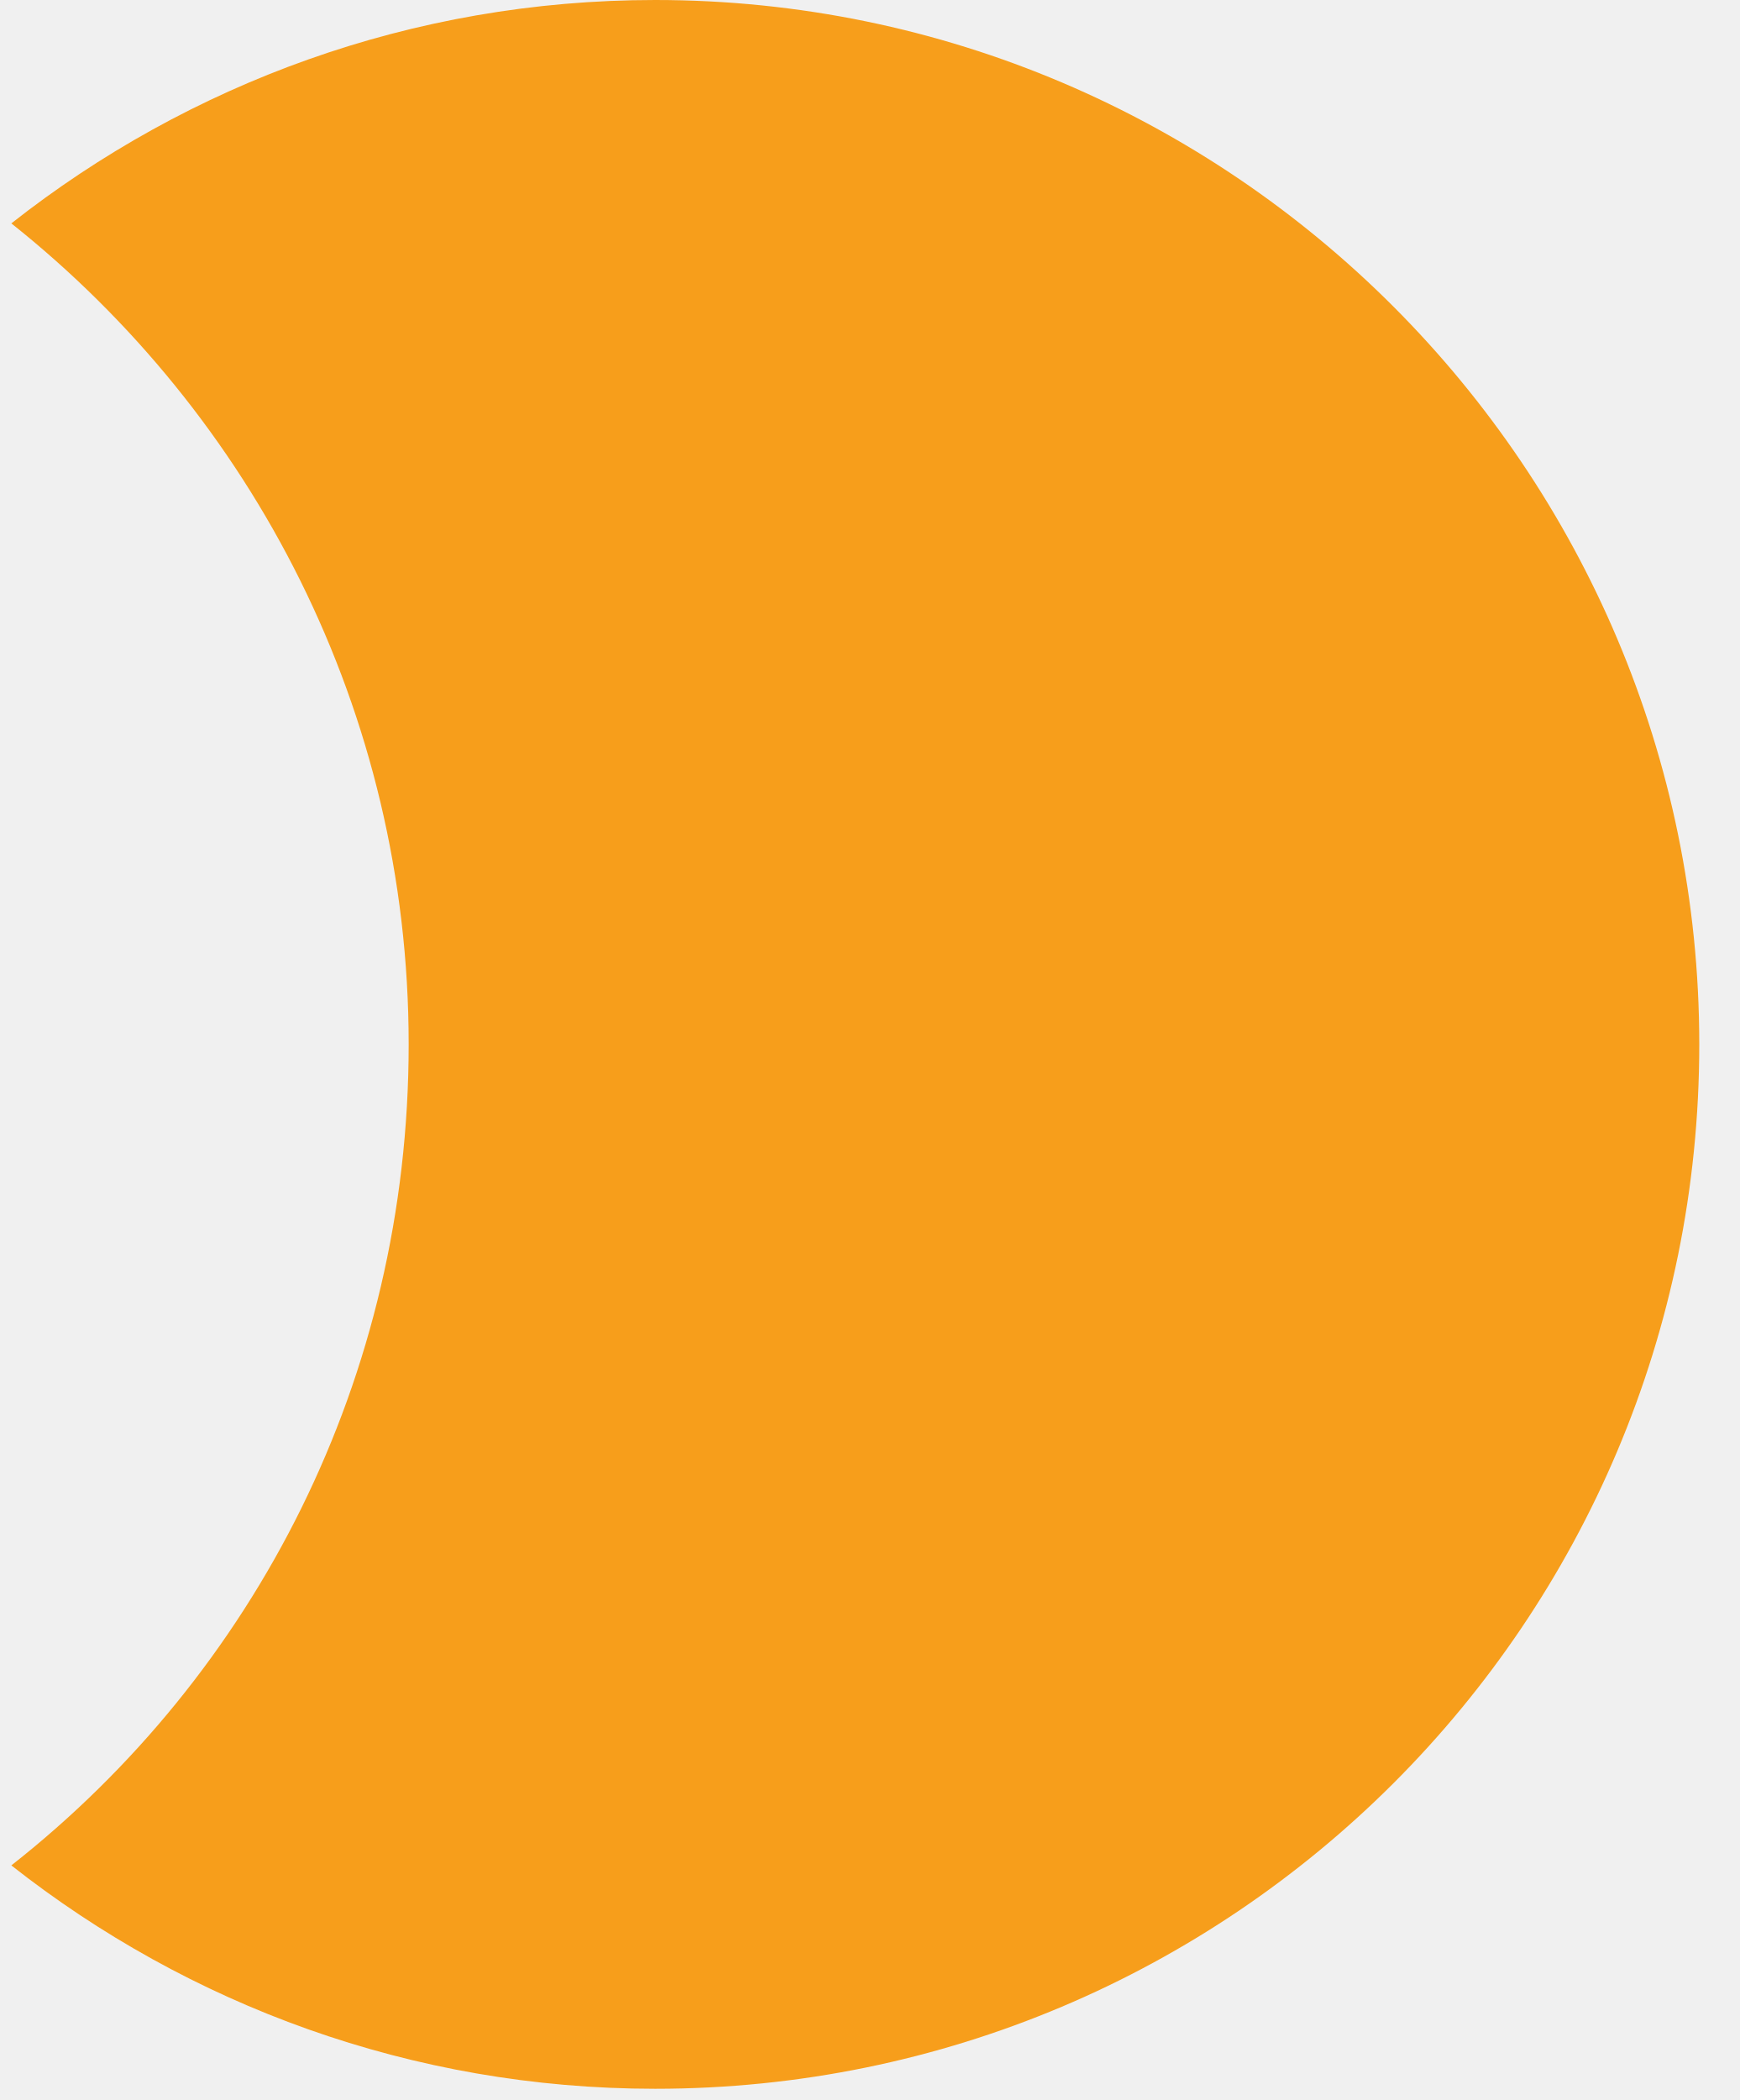
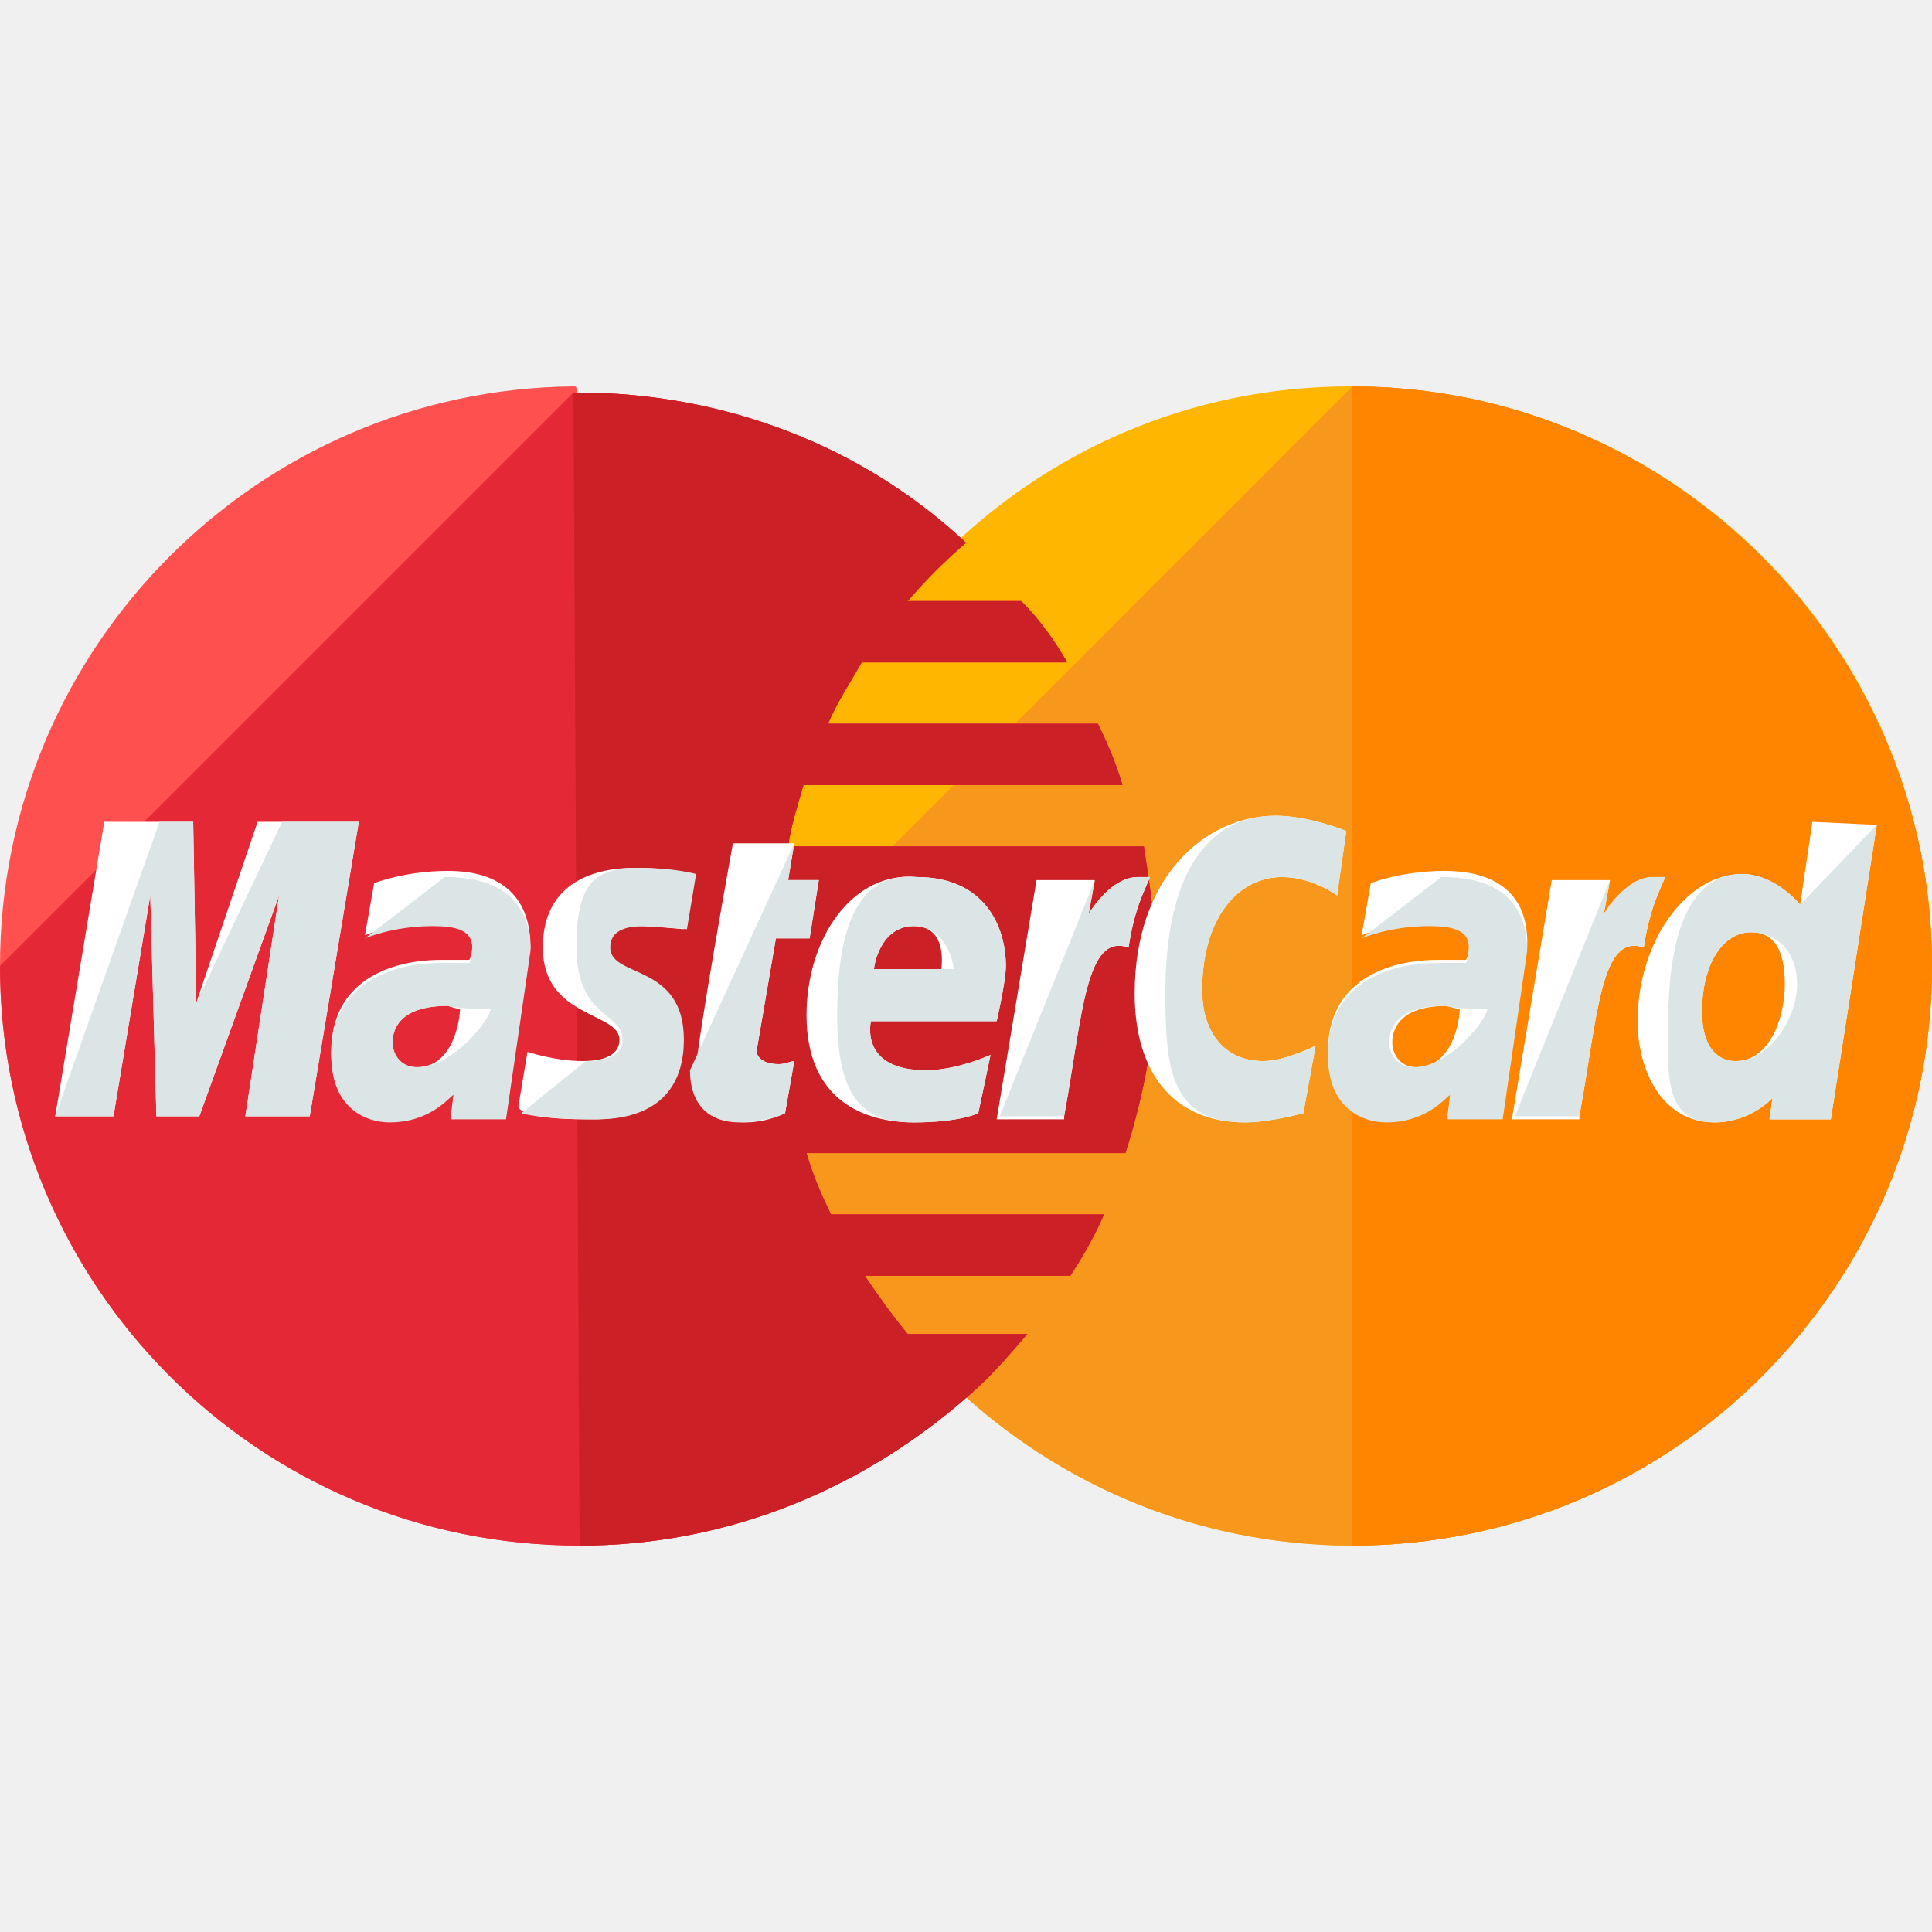
- <svg xmlns="http://www.w3.org/2000/svg" width="29" height="35" viewBox="0 0 29 35" fill="none">
-   <path d="M28.329 17.406C28.329 27.028 20.544 34.813 10.922 34.813C6.861 34.813 3.138 33.411 0.189 31.09C4.25 27.898 6.813 22.967 6.813 17.406C6.813 11.846 4.202 6.914 0.189 3.723C3.138 1.402 6.861 0 10.922 0C20.544 0 28.329 7.833 28.329 17.406H28.329Z" fill="#F79E1B" />
+ <svg xmlns="http://www.w3.org/2000/svg" version="1.1" id="Capa_1" x="0px" y="0px" viewBox="0 0 504 504" style="enable-background:new 0 0 504 504;" xml:space="preserve">
+   <path style="fill:#FFB600;" d="M504,252c0,83.2-67.2,151.2-151.2,151.2c-83.2,0-151.2-68-151.2-151.2l0,0  c0-83.2,67.2-151.2,150.4-151.2C436.8,100.8,504,168.8,504,252L504,252z" />
+   <path style="fill:#F7981D;" d="M352.8,100.8c83.2,0,151.2,68,151.2,151.2l0,0c0,83.2-67.2,151.2-151.2,151.2  c-83.2,0-151.2-68-151.2-151.2" />
+   <path style="fill:#FF8500;" d="M352.8,100.8c83.2,0,151.2,68,151.2,151.2l0,0c0,83.2-67.2,151.2-151.2,151.2" />
+   <path style="fill:#FF5050;" d="M149.6,100.8C67.2,101.6,0,168.8,0,252s67.2,151.2,151.2,151.2c39.2,0,74.4-15.2,101.6-39.2l0,0l0,0  c5.6-4.8,10.4-10.4,15.2-16h-31.2c-4-4.8-8-10.4-11.2-15.2h53.6c3.2-4.8,6.4-10.4,8.8-16h-71.2c-2.4-4.8-4.8-10.4-6.4-16h83.2  c4.8-15.2,8-31.2,8-48c0-11.2-1.6-21.6-3.2-32h-92.8c0.8-5.6,2.4-10.4,4-16h83.2c-1.6-5.6-4-11.2-6.4-16H216  c2.4-5.6,5.6-10.4,8.8-16h53.6c-3.2-5.6-7.2-11.2-12-16h-29.6c4.8-5.6,9.6-10.4,15.2-15.2c-26.4-24.8-62.4-39.2-101.6-39.2  C150.4,100.8,150.4,100.8,149.6,100.8z" />
+   <path style="fill:#E52836;" d="M0,252c0,83.2,67.2,151.2,151.2,151.2c39.2,0,74.4-15.2,101.6-39.2l0,0l0,0  c5.6-4.8,10.4-10.4,15.2-16h-31.2c-4-4.8-8-10.4-11.2-15.2h53.6c3.2-4.8,6.4-10.4,8.8-16h-71.2c-2.4-4.8-4.8-10.4-6.4-16h83.2  c4.8-15.2,8-31.2,8-48c0-11.2-1.6-21.6-3.2-32h-92.8c0.8-5.6,2.4-10.4,4-16h83.2c-1.6-5.6-4-11.2-6.4-16H216  c2.4-5.6,5.6-10.4,8.8-16h53.6c-3.2-5.6-7.2-11.2-12-16h-29.6c4.8-5.6,9.6-10.4,15.2-15.2c-26.4-24.8-62.4-39.2-101.6-39.2h-0.8" />
+   <path style="fill:#CB2026;" d="M151.2,403.2c39.2,0,74.4-15.2,101.6-39.2l0,0l0,0c5.6-4.8,10.4-10.4,15.2-16h-31.2  c-4-4.8-8-10.4-11.2-15.2h53.6c3.2-4.8,6.4-10.4,8.8-16h-71.2c-2.4-4.8-4.8-10.4-6.4-16h83.2c4.8-15.2,8-31.2,8-48  c0-11.2-1.6-21.6-3.2-32h-92.8c0.8-5.6,2.4-10.4,4-16h83.2c-1.6-5.6-4-11.2-6.4-16H216c2.4-5.6,5.6-10.4,8.8-16h53.6  c-3.2-5.6-7.2-11.2-12-16h-29.6c4.8-5.6,9.6-10.4,15.2-15.2c-26.4-24.8-62.4-39.2-101.6-39.2h-0.8" />
+   <g>
+     <path style="fill:#FFFFFF;" d="M204.8,290.4l2.4-13.6c-0.8,0-2.4,0.8-4,0.8c-5.6,0-6.4-3.2-5.6-4.8l4.8-28h8.8l2.4-15.2h-8l1.6-9.6   h-16c0,0-9.6,52.8-9.6,59.2c0,9.6,5.6,13.6,12.8,13.6C199.2,292.8,203.2,291.2,204.8,290.4z" />
+     <path style="fill:#FFFFFF;" d="M210.4,264.8c0,22.4,15.2,28,28,28c12,0,16.8-2.4,16.8-2.4l3.2-15.2c0,0-8.8,4-16.8,4   c-17.6,0-14.4-12.8-14.4-12.8H260c0,0,2.4-10.4,2.4-14.4c0-10.4-5.6-23.2-23.2-23.2C222.4,227.2,210.4,244.8,210.4,264.8z    M238.4,241.6c8.8,0,7.2,10.4,7.2,11.2H228C228,252,229.6,241.6,238.4,241.6z" />
+     <path style="fill:#FFFFFF;" d="M340,290.4l3.2-17.6c0,0-8,4-13.6,4c-11.2,0-16-8.8-16-18.4c0-19.2,9.6-29.6,20.8-29.6   c8,0,14.4,4.8,14.4,4.8l2.4-16.8c0,0-9.6-4-18.4-4c-18.4,0-36.8,16-36.8,46.4c0,20,9.6,33.6,28.8,33.6   C331.2,292.8,340,290.4,340,290.4z" />
+     <path style="fill:#FFFFFF;" d="M116.8,227.2c-11.2,0-19.2,3.2-19.2,3.2L95.2,244c0,0,7.2-3.2,17.6-3.2c5.6,0,10.4,0.8,10.4,5.6   c0,3.2-0.8,4-0.8,4s-4.8,0-7.2,0c-13.6,0-28.8,5.6-28.8,24c0,14.4,9.6,17.6,15.2,17.6c11.2,0,16-7.2,16.8-7.2l-0.8,6.4H132l6.4-44   C138.4,228,122.4,227.2,116.8,227.2z M120,263.2c0,2.4-1.6,15.2-11.2,15.2c-4.8,0-6.4-4-6.4-6.4c0-4,2.4-9.6,14.4-9.6   C119.2,263.2,120,263.2,120,263.2z" />
+     <path style="fill:#FFFFFF;" d="M153.6,292c4,0,24,0.8,24-20.8c0-20-19.2-16-19.2-24c0-4,3.2-5.6,8.8-5.6c2.4,0,11.2,0.8,11.2,0.8   l2.4-14.4c0,0-5.6-1.6-15.2-1.6c-12,0-24,4.8-24,20.8c0,18.4,20,16.8,20,24c0,4.8-5.6,5.6-9.6,5.6c-7.2,0-14.4-2.4-14.4-2.4   l-2.4,14.4C136,290.4,140,292,153.6,292z" />
+     <path style="fill:#FFFFFF;" d="M472.8,214.4l-3.2,21.6c0,0-6.4-8-15.2-8c-14.4,0-27.2,17.6-27.2,38.4c0,12.8,6.4,26.4,20,26.4   c9.6,0,15.2-6.4,15.2-6.4l-0.8,5.6h16l12-76.8L472.8,214.4z M465.6,256.8c0,8.8-4,20-12.8,20c-5.6,0-8.8-4.8-8.8-12.8   c0-12.8,5.6-20.8,12.8-20.8C462.4,243.2,465.6,247.2,465.6,256.8z" />
+     <path style="fill:#FFFFFF;" d="M29.6,291.2l9.6-57.6l1.6,57.6H52l20.8-57.6L64,291.2h16.8l12.8-76.8H67.2l-16,47.2l-0.8-47.2H27.2   l-12.8,76.8H29.6z" />
+     <path style="fill:#FFFFFF;" d="M277.6,291.2c4.8-26.4,5.6-48,16.8-44c1.6-10.4,4-14.4,5.6-18.4c0,0-0.8,0-3.2,0   c-7.2,0-12.8,9.6-12.8,9.6l1.6-8.8h-15.2L260,292h17.6V291.2z" />
+     <path style="fill:#FFFFFF;" d="M376.8,227.2c-11.2,0-19.2,3.2-19.2,3.2l-2.4,13.6c0,0,7.2-3.2,17.6-3.2c5.6,0,10.4,0.8,10.4,5.6   c0,3.2-0.8,4-0.8,4s-4.8,0-7.2,0c-13.6,0-28.8,5.6-28.8,24c0,14.4,9.6,17.6,15.2,17.6c11.2,0,16-7.2,16.8-7.2l-0.8,6.4H392l6.4-44   C399.2,228,382.4,227.2,376.8,227.2z M380.8,263.2c0,2.4-1.6,15.2-11.2,15.2c-4.8,0-6.4-4-6.4-6.4c0-4,2.4-9.6,14.4-9.6   C380,263.2,380,263.2,380.8,263.2z" />
+     <path style="fill:#FFFFFF;" d="M412,291.2c4.8-26.4,5.6-48,16.8-44c1.6-10.4,4-14.4,5.6-18.4c0,0-0.8,0-3.2,0   c-7.2,0-12.8,9.6-12.8,9.6l1.6-8.8h-15.2L394.4,292H412V291.2z" />
+   </g>
+   <g>
+     <path style="fill:#DCE5E5;" d="M180,279.2c0,9.6,5.6,13.6,12.8,13.6c5.6,0,10.4-1.6,12-2.4l2.4-13.6c-0.8,0-2.4,0.8-4,0.8   c-5.6,0-6.4-3.2-5.6-4.8l4.8-28h8.8l2.4-15.2h-8l1.6-9.6" />
+     <path style="fill:#DCE5E5;" d="M218.4,264.8c0,22.4,7.2,28,20,28c12,0,16.8-2.4,16.8-2.4l3.2-15.2c0,0-8.8,4-16.8,4   c-17.6,0-14.4-12.8-14.4-12.8H260c0,0,2.4-10.4,2.4-14.4c0-10.4-5.6-23.2-23.2-23.2C222.4,227.2,218.4,244.8,218.4,264.8z    M238.4,241.6c8.8,0,10.4,10.4,10.4,11.2H228C228,252,229.6,241.6,238.4,241.6z" />
+     <path style="fill:#DCE5E5;" d="M340,290.4l3.2-17.6c0,0-8,4-13.6,4c-11.2,0-16-8.8-16-18.4c0-19.2,9.6-29.6,20.8-29.6   c8,0,14.4,4.8,14.4,4.8l2.4-16.8c0,0-9.6-4-18.4-4c-18.4,0-28.8,16-28.8,46.4c0,20,1.6,33.6,20.8,33.6   C331.2,292.8,340,290.4,340,290.4z" />
+     <path style="fill:#DCE5E5;" d="M95.2,244.8c0,0,7.2-3.2,17.6-3.2c5.6,0,10.4,0.8,10.4,5.6c0,3.2-0.8,4-0.8,4s-4.8,0-7.2,0   c-13.6,0-28.8,5.6-28.8,24c0,14.4,9.6,17.6,15.2,17.6c11.2,0,16-7.2,16.8-7.2l-0.8,6.4H132l6.4-44c0-18.4-16-19.2-22.4-19.2    M128,263.2c0,2.4-9.6,15.2-19.2,15.2c-4.8,0-6.4-4-6.4-6.4c0-4,2.4-9.6,14.4-9.6C119.2,263.2,128,263.2,128,263.2z" />
+     <path style="fill:#DCE5E5;" d="M136,290.4c0,0,4.8,1.6,18.4,1.6c4,0,24,0.8,24-20.8c0-20-19.2-16-19.2-24c0-4,3.2-5.6,8.8-5.6   c2.4,0,11.2,0.8,11.2,0.8l2.4-14.4c0,0-5.6-1.6-15.2-1.6c-12,0-16,4.8-16,20.8c0,18.4,12,16.8,12,24c0,4.8-5.6,5.6-9.6,5.6" />
+     <path style="fill:#DCE5E5;" d="M469.6,236c0,0-6.4-8-15.2-8c-14.4,0-19.2,17.6-19.2,38.4c0,12.8-1.6,26.4,12,26.4   c9.6,0,15.2-6.4,15.2-6.4l-0.8,5.6h16l12-76.8 M468.8,256.8c0,8.8-7.2,20-16,20c-5.6,0-8.8-4.8-8.8-12.8c0-12.8,5.6-20.8,12.8-20.8   C462.4,243.2,468.8,247.2,468.8,256.8z" />
+     <path style="fill:#DCE5E5;" d="M29.6,291.2l9.6-57.6l1.6,57.6H52l20.8-57.6L64,291.2h16.8l12.8-76.8h-20l-22.4,47.2l-0.8-47.2h-8.8   l-27.2,76.8H29.6z" />
+     <path style="fill:#DCE5E5;" d="M260.8,291.2h16.8c4.8-26.4,5.6-48,16.8-44c1.6-10.4,4-14.4,5.6-18.4c0,0-0.8,0-3.2,0   c-7.2,0-12.8,9.6-12.8,9.6l1.6-8.8" />
+     <path style="fill:#DCE5E5;" d="M355.2,244.8c0,0,7.2-3.2,17.6-3.2c5.6,0,10.4,0.8,10.4,5.6c0,3.2-0.8,4-0.8,4s-4.8,0-7.2,0   c-13.6,0-28.8,5.6-28.8,24c0,14.4,9.6,17.6,15.2,17.6c11.2,0,16-7.2,16.8-7.2l-0.8,6.4H392l6.4-44c0-18.4-16-19.2-22.4-19.2    M388,263.2c0,2.4-9.6,15.2-19.2,15.2c-4.8,0-6.4-4-6.4-6.4c0-4,2.4-9.6,14.4-9.6C380,263.2,388,263.2,388,263.2z" />
+     <path style="fill:#DCE5E5;" d="M395.2,291.2H412c4.8-26.4,5.6-48,16.8-44c1.6-10.4,4-14.4,5.6-18.4c0,0-0.8,0-3.2,0   c-7.2,0-12.8,9.6-12.8,9.6l1.6-8.8" />
+   </g>
+   <g>
+ </g>
+   <g>
+ </g>
+   <g>
+ </g>
+   <g>
+ </g>
+   <g>
+ </g>
+   <g>
+ </g>
+   <g>
+ </g>
+   <g>
+ </g>
+   <g>
+ </g>
+   <g>
+ </g>
+   <g>
+ </g>
+   <g>
+ </g>
+   <g>
+ </g>
+   <g>
+ </g>
+   <g>
+ </g>
</svg>
